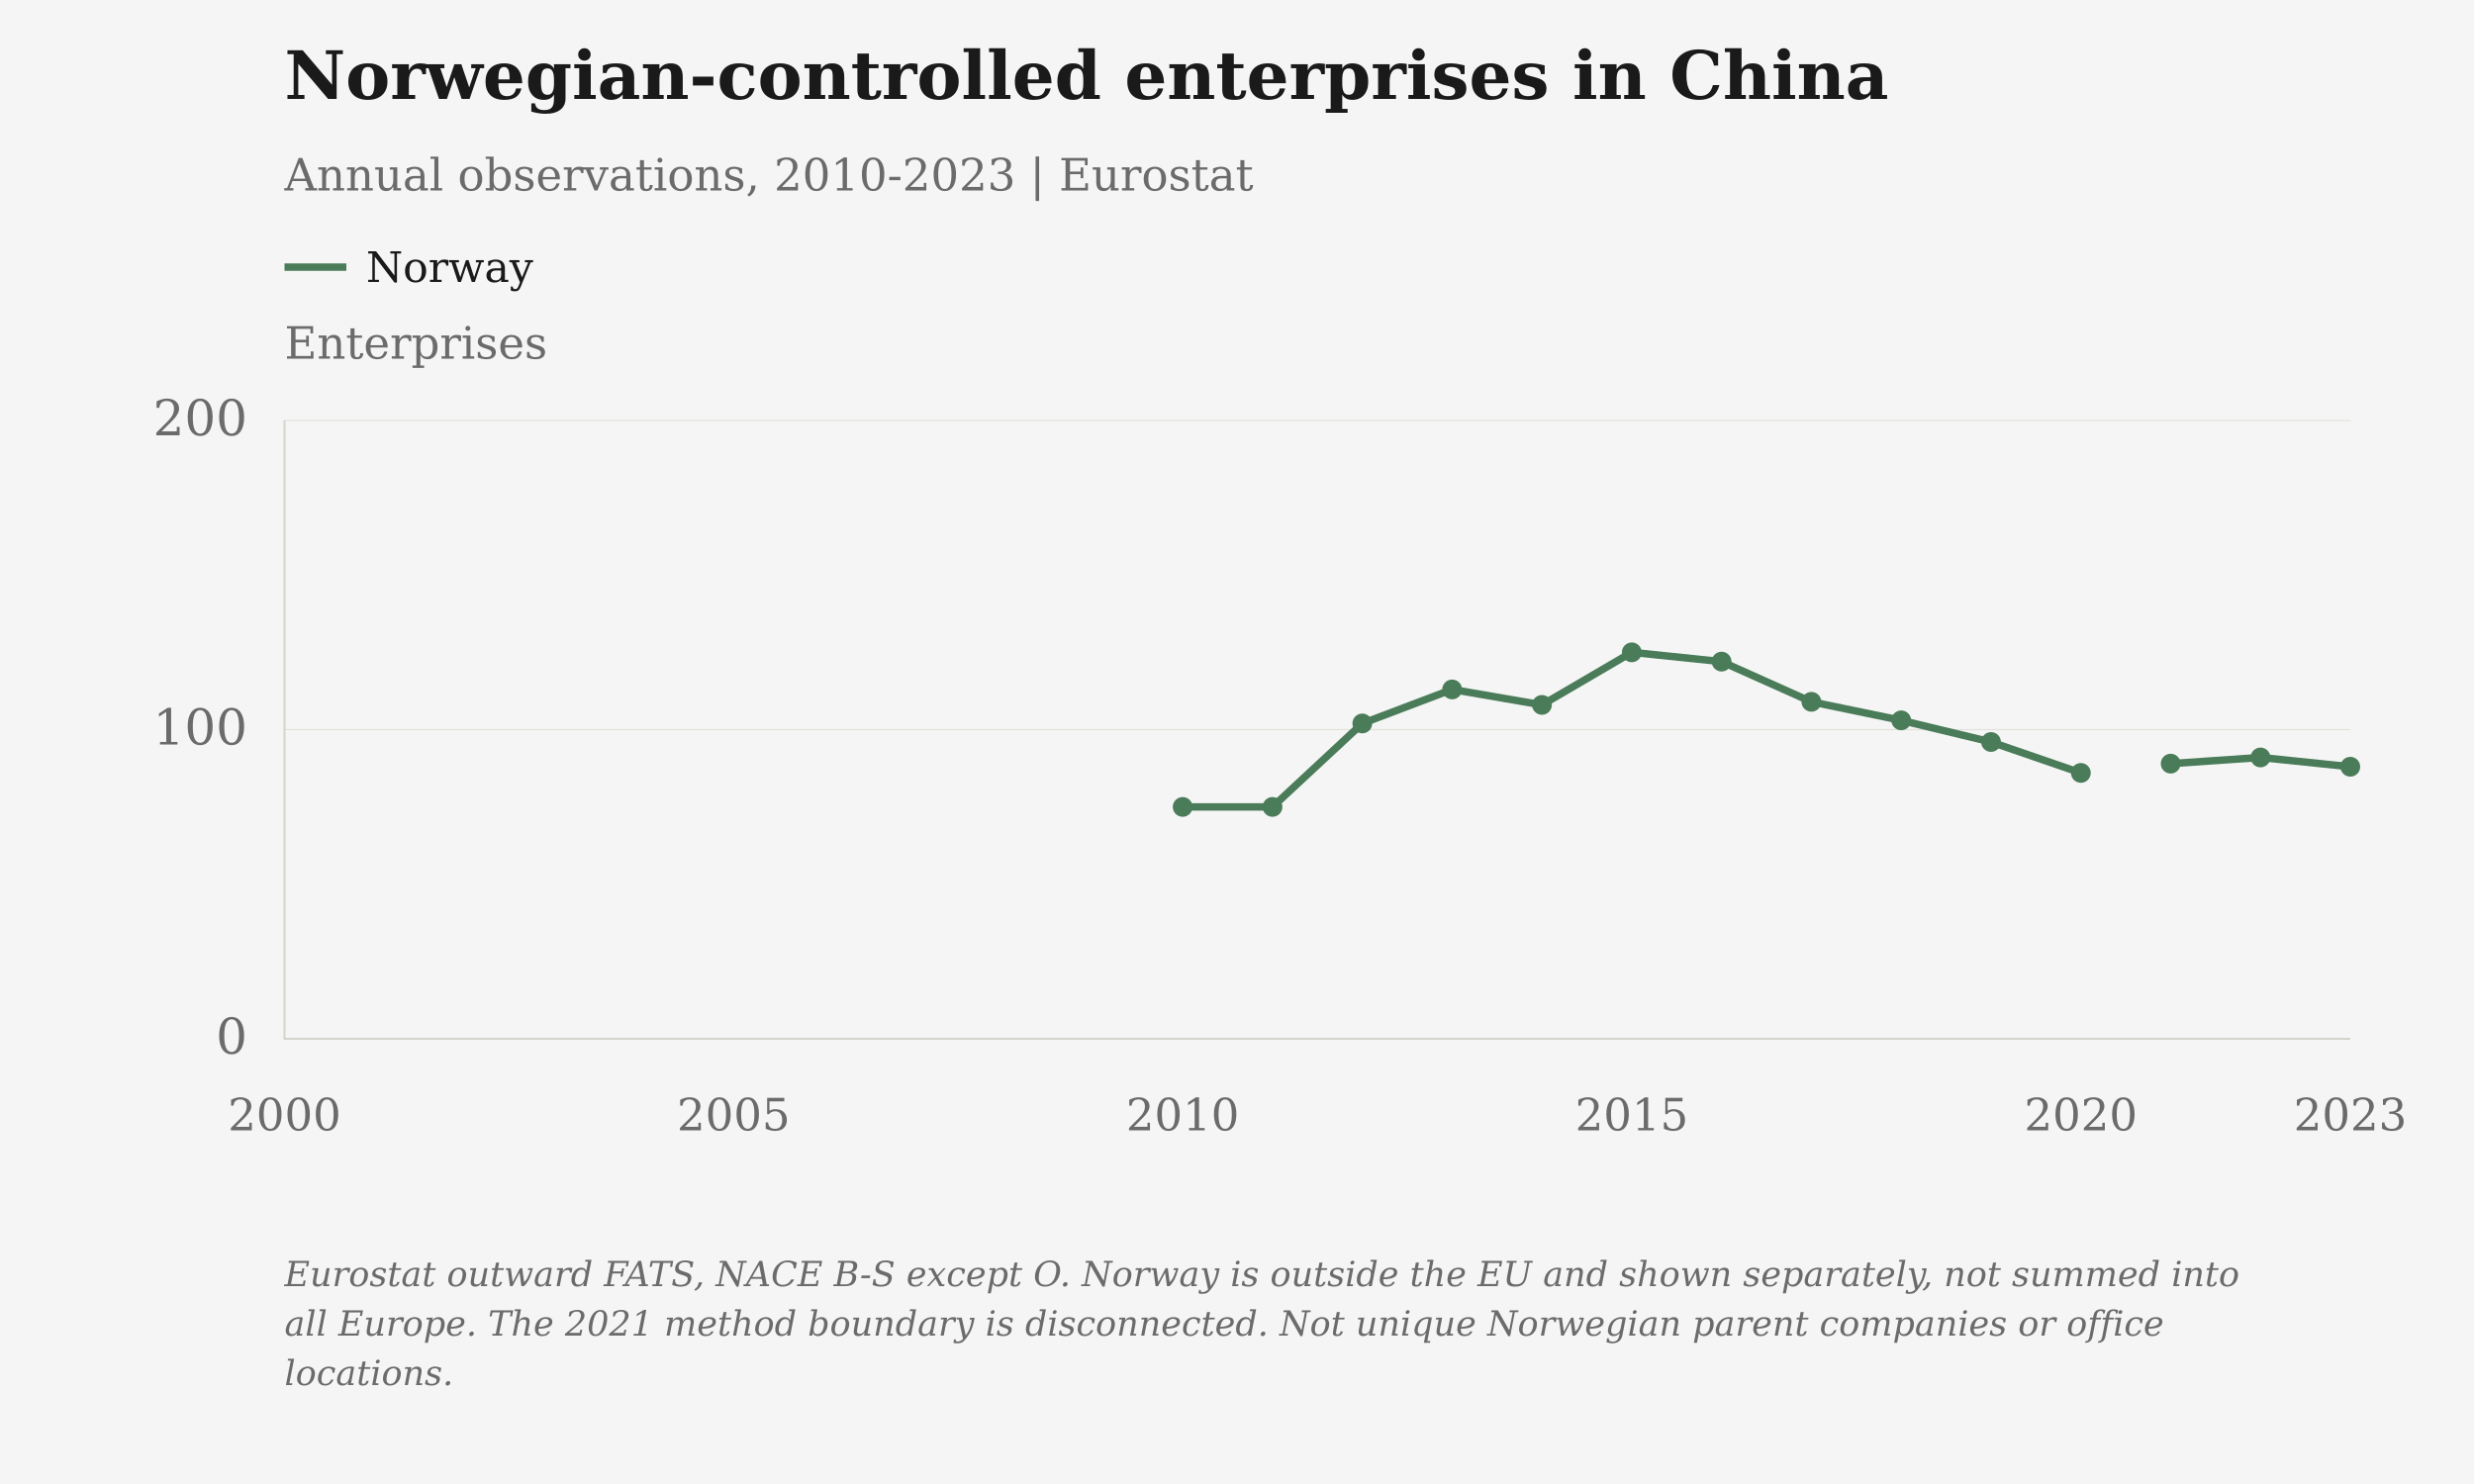
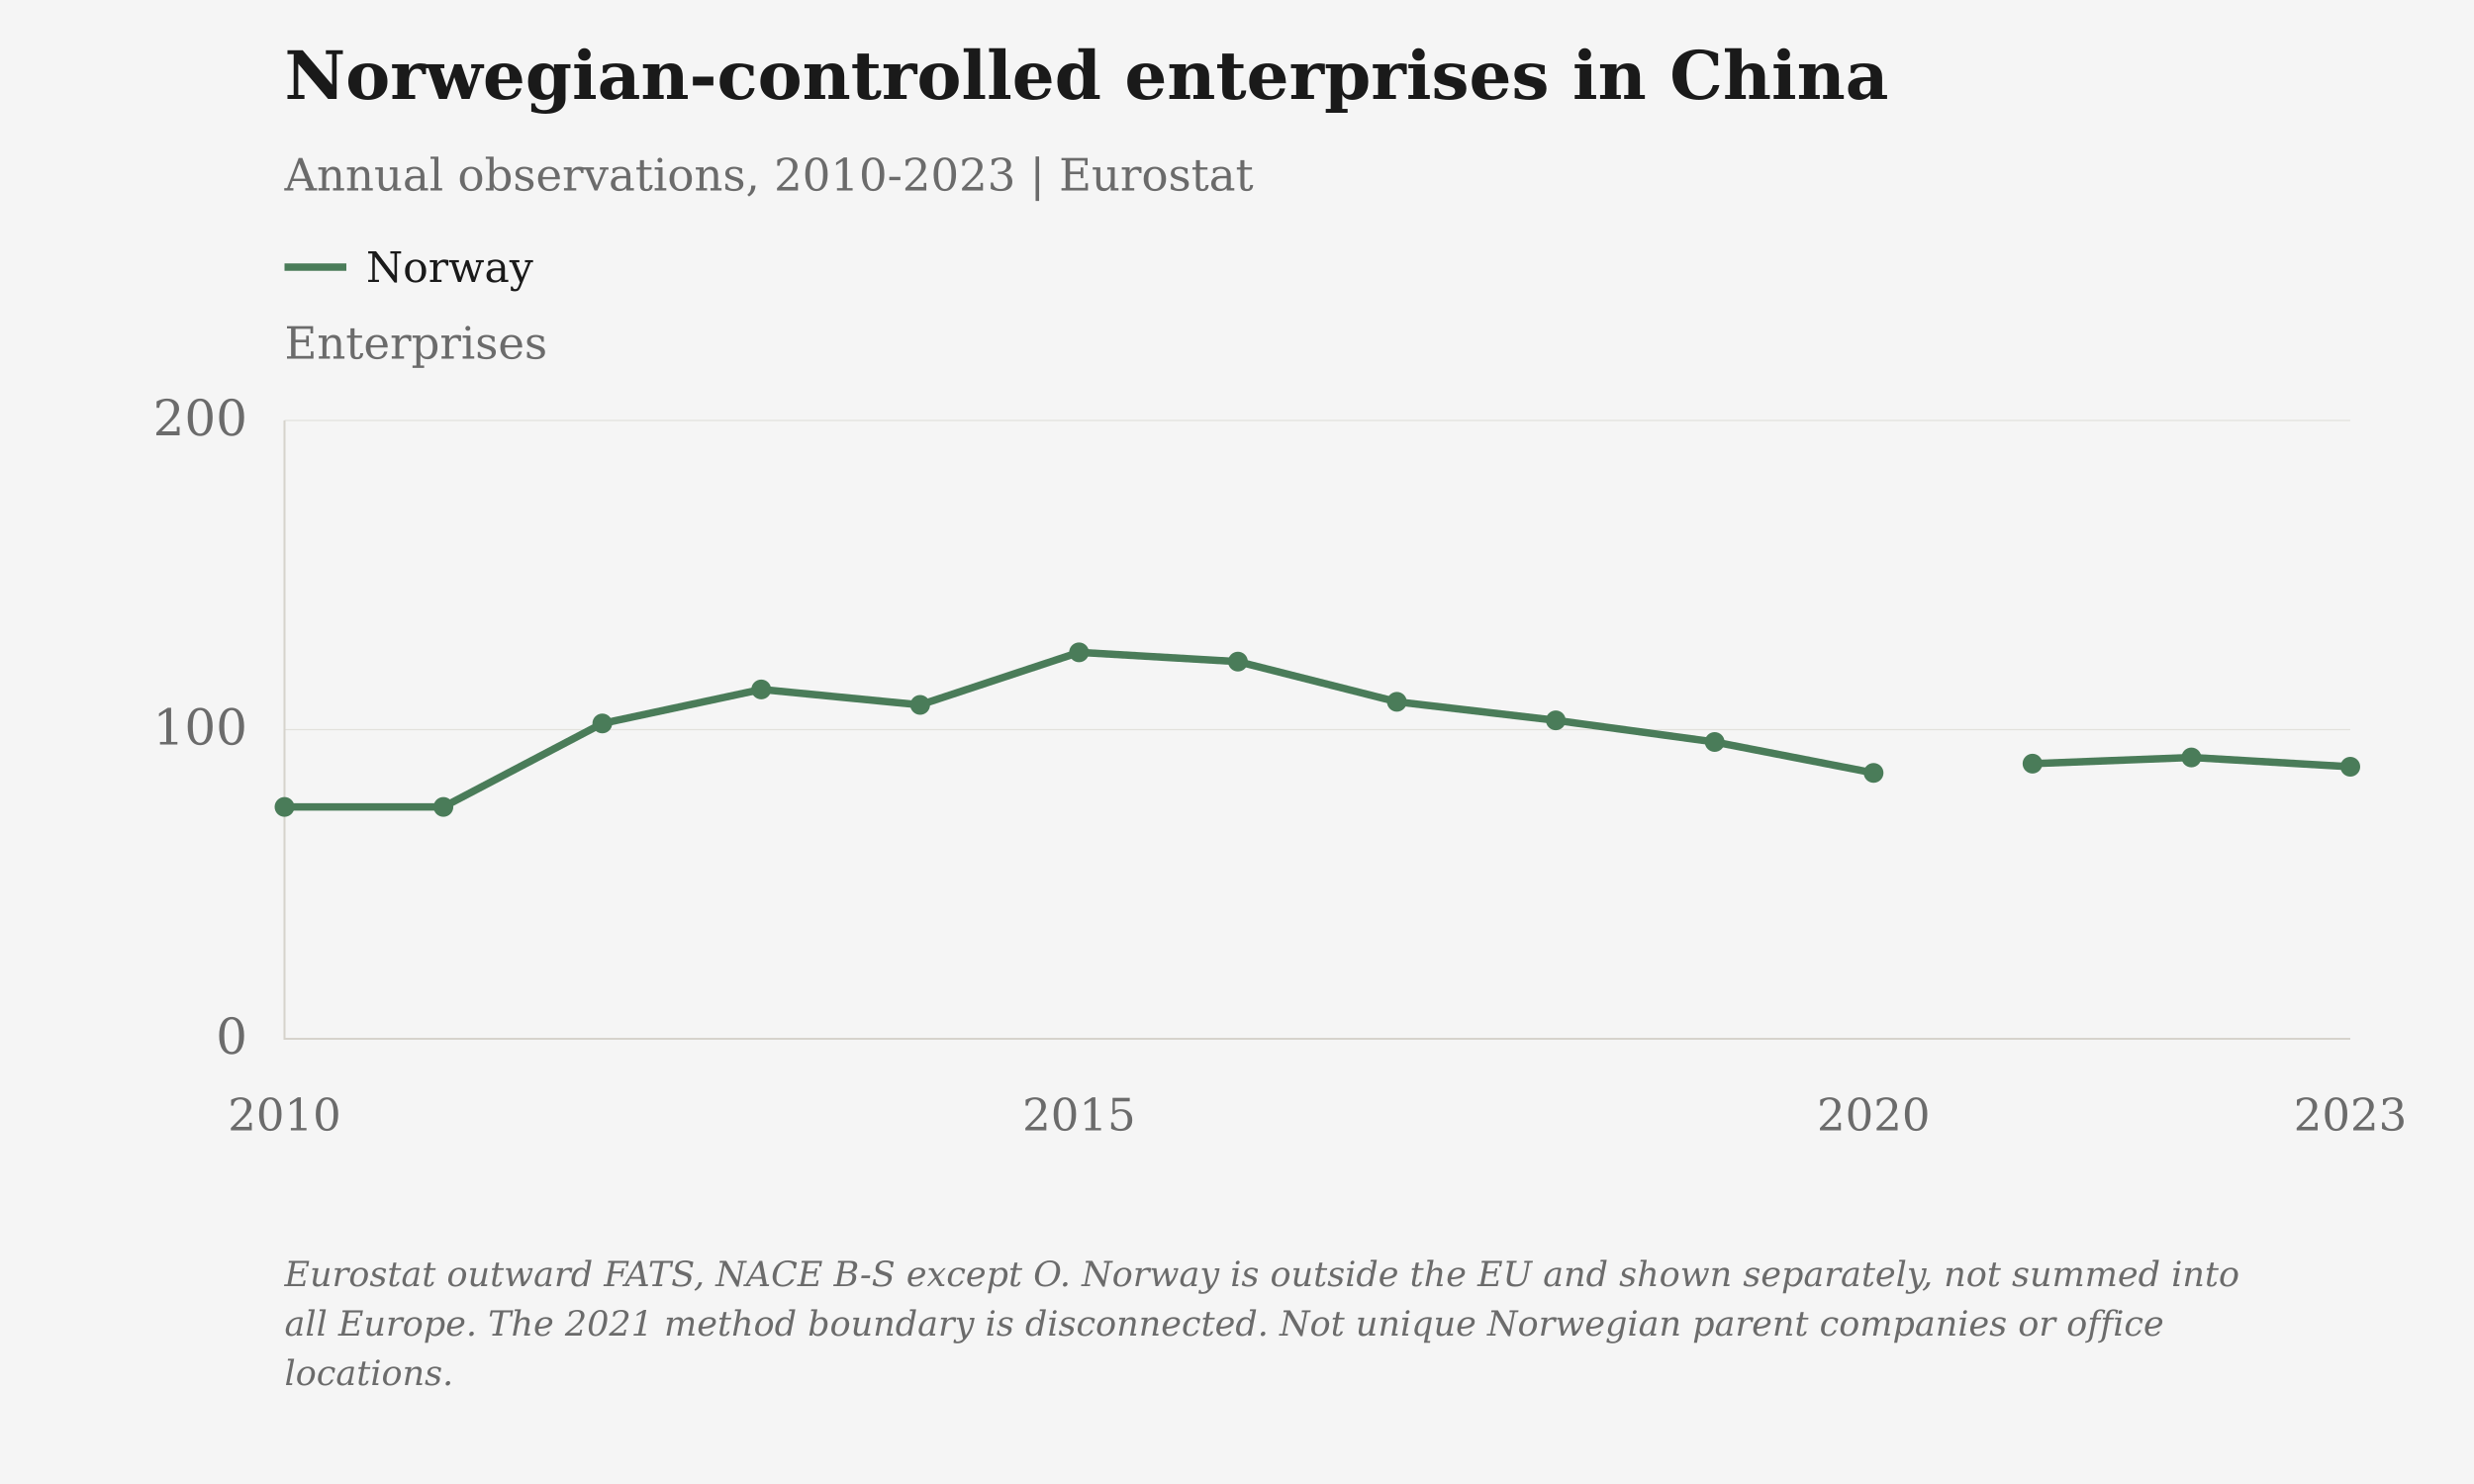
<svg xmlns="http://www.w3.org/2000/svg" viewBox="0 0 1000 600" role="img" aria-label="Norwegian-controlled enterprises in China">
  <rect class="chart-background" width="1000" height="600" fill="#F5F5F5" />
  <g font-family="DejaVu Serif, Georgia, 'Times New Roman', serif" font-size="20" fill="#6B6B6B">
    <text x="115" y="40" font-size="27" font-weight="bold" fill="#1A1A1A">Norwegian-controlled enterprises in China</text>
    <text x="115" y="77" font-size="18">Annual observations, 2010-2023 | Eurostat</text>
    <text class="axis-unit" x="115" y="145" font-size="18">Enterprises</text>
    <path d="M115 108h25" stroke="#4A7C59" stroke-width="3" />
    <text class="legend-label" x="148" y="114" font-size="17" fill="#1A1A1A">Norway</text>
    <path d="M115 420.00H950" stroke="#D6D3CC" stroke-opacity=".6" stroke-width=".5" />
    <text x="100" y="426.00" text-anchor="end">0</text>
    <path d="M115 295.00H950" stroke="#D6D3CC" stroke-opacity=".6" stroke-width=".5" />
    <text x="100" y="301.00" text-anchor="end">100</text>
    <path d="M115 170.00H950" stroke="#D6D3CC" stroke-opacity=".6" stroke-width=".5" />
    <text x="100" y="176.00" text-anchor="end">200</text>
    <path d="M115 170V420H950" stroke="#D6D3CC" stroke-width=".8" fill="none" />
-     <text class="year-tick" x="115.00" y="457" text-anchor="middle" font-size="18">2000</text>
-     <text class="year-tick" x="296.52" y="457" text-anchor="middle" font-size="18">2005</text>
-     <text class="year-tick" x="478.04" y="457" text-anchor="middle" font-size="18">2010</text>
-     <text class="year-tick" x="659.57" y="457" text-anchor="middle" font-size="18">2015</text>
-     <text class="year-tick" x="841.09" y="457" text-anchor="middle" font-size="18">2020</text>
+     <text class="year-tick" x="115.00" y="457" text-anchor="middle" font-size="18">2010</text>
+     <text class="year-tick" x="436.15" y="457" text-anchor="middle" font-size="18">2015</text>
+     <text class="year-tick" x="757.31" y="457" text-anchor="middle" font-size="18">2020</text>
    <text class="year-tick" x="950.00" y="457" text-anchor="middle" font-size="18">2023</text>
-     <path class="data-line" data-series-id="eurostat_norway:china" d="M478.04,326.25 L514.35,326.25 L550.65,292.50 L586.96,278.75 L623.26,285.00 L659.57,263.75 L695.87,267.50 L732.17,283.75 L768.48,291.25 L804.78,300.00 L841.09,312.50 M877.39,308.75 L913.70,306.25 L950.00,310.00" stroke="#4A7C59" stroke-width="3" fill="none" />
-     <circle class="business-point" data-series-id="eurostat_norway:china" data-year="2010" data-value="75" cx="478.04" cy="326.25" r="4" fill="#4A7C59" />
-     <circle class="business-point" data-series-id="eurostat_norway:china" data-year="2011" data-value="75" cx="514.35" cy="326.25" r="4" fill="#4A7C59" />
-     <circle class="business-point" data-series-id="eurostat_norway:china" data-year="2012" data-value="102" cx="550.65" cy="292.50" r="4" fill="#4A7C59" />
-     <circle class="business-point" data-series-id="eurostat_norway:china" data-year="2013" data-value="113" cx="586.96" cy="278.75" r="4" fill="#4A7C59" />
-     <circle class="business-point" data-series-id="eurostat_norway:china" data-year="2014" data-value="108" cx="623.26" cy="285.00" r="4" fill="#4A7C59" />
-     <circle class="business-point" data-series-id="eurostat_norway:china" data-year="2015" data-value="125" cx="659.57" cy="263.75" r="4" fill="#4A7C59" />
-     <circle class="business-point" data-series-id="eurostat_norway:china" data-year="2016" data-value="122" cx="695.87" cy="267.50" r="4" fill="#4A7C59" />
-     <circle class="business-point" data-series-id="eurostat_norway:china" data-year="2017" data-value="109" cx="732.17" cy="283.75" r="4" fill="#4A7C59" />
-     <circle class="business-point" data-series-id="eurostat_norway:china" data-year="2018" data-value="103" cx="768.48" cy="291.25" r="4" fill="#4A7C59" />
-     <circle class="business-point" data-series-id="eurostat_norway:china" data-year="2019" data-value="96" cx="804.78" cy="300.00" r="4" fill="#4A7C59" />
-     <circle class="business-point" data-series-id="eurostat_norway:china" data-year="2020" data-value="86" cx="841.09" cy="312.50" r="4" fill="#4A7C59" />
-     <circle class="business-point" data-series-id="eurostat_norway:china" data-year="2021" data-value="89" cx="877.39" cy="308.75" r="4" fill="#4A7C59" />
-     <circle class="business-point" data-series-id="eurostat_norway:china" data-year="2022" data-value="91" cx="913.70" cy="306.25" r="4" fill="#4A7C59" />
+     <path class="data-line" data-series-id="eurostat_norway:china" d="M115.00,326.25 L179.23,326.25 L243.46,292.50 L307.69,278.75 L371.92,285.00 L436.15,263.75 L500.38,267.50 L564.62,283.75 L628.85,291.25 L693.08,300.00 L757.31,312.50 M821.54,308.75 L885.77,306.25 L950.00,310.00" stroke="#4A7C59" stroke-width="3" fill="none" />
+     <circle class="business-point" data-series-id="eurostat_norway:china" data-year="2010" data-value="75" cx="115.00" cy="326.25" r="4" fill="#4A7C59" />
+     <circle class="business-point" data-series-id="eurostat_norway:china" data-year="2011" data-value="75" cx="179.23" cy="326.25" r="4" fill="#4A7C59" />
+     <circle class="business-point" data-series-id="eurostat_norway:china" data-year="2012" data-value="102" cx="243.46" cy="292.50" r="4" fill="#4A7C59" />
+     <circle class="business-point" data-series-id="eurostat_norway:china" data-year="2013" data-value="113" cx="307.69" cy="278.75" r="4" fill="#4A7C59" />
+     <circle class="business-point" data-series-id="eurostat_norway:china" data-year="2014" data-value="108" cx="371.92" cy="285.00" r="4" fill="#4A7C59" />
+     <circle class="business-point" data-series-id="eurostat_norway:china" data-year="2015" data-value="125" cx="436.15" cy="263.75" r="4" fill="#4A7C59" />
+     <circle class="business-point" data-series-id="eurostat_norway:china" data-year="2016" data-value="122" cx="500.38" cy="267.50" r="4" fill="#4A7C59" />
+     <circle class="business-point" data-series-id="eurostat_norway:china" data-year="2017" data-value="109" cx="564.62" cy="283.75" r="4" fill="#4A7C59" />
+     <circle class="business-point" data-series-id="eurostat_norway:china" data-year="2018" data-value="103" cx="628.85" cy="291.25" r="4" fill="#4A7C59" />
+     <circle class="business-point" data-series-id="eurostat_norway:china" data-year="2019" data-value="96" cx="693.08" cy="300.00" r="4" fill="#4A7C59" />
+     <circle class="business-point" data-series-id="eurostat_norway:china" data-year="2020" data-value="86" cx="757.31" cy="312.50" r="4" fill="#4A7C59" />
+     <circle class="business-point" data-series-id="eurostat_norway:china" data-year="2021" data-value="89" cx="821.54" cy="308.75" r="4" fill="#4A7C59" />
+     <circle class="business-point" data-series-id="eurostat_norway:china" data-year="2022" data-value="91" cx="885.77" cy="306.25" r="4" fill="#4A7C59" />
    <circle class="business-point" data-series-id="eurostat_norway:china" data-year="2023" data-value="88" cx="950.00" cy="310.00" r="4" fill="#4A7C59" />
    <text class="figure-source" x="115" y="520" font-size="14" font-style="italic">Eurostat outward FATS, NACE B-S except O. Norway is outside the EU and shown separately, not summed into</text>
    <text class="figure-source" x="115" y="540" font-size="14" font-style="italic">all Europe. The 2021 method boundary is disconnected. Not unique Norwegian parent companies or office</text>
    <text class="figure-source" x="115" y="560" font-size="14" font-style="italic">locations.</text>
  </g>
</svg>
